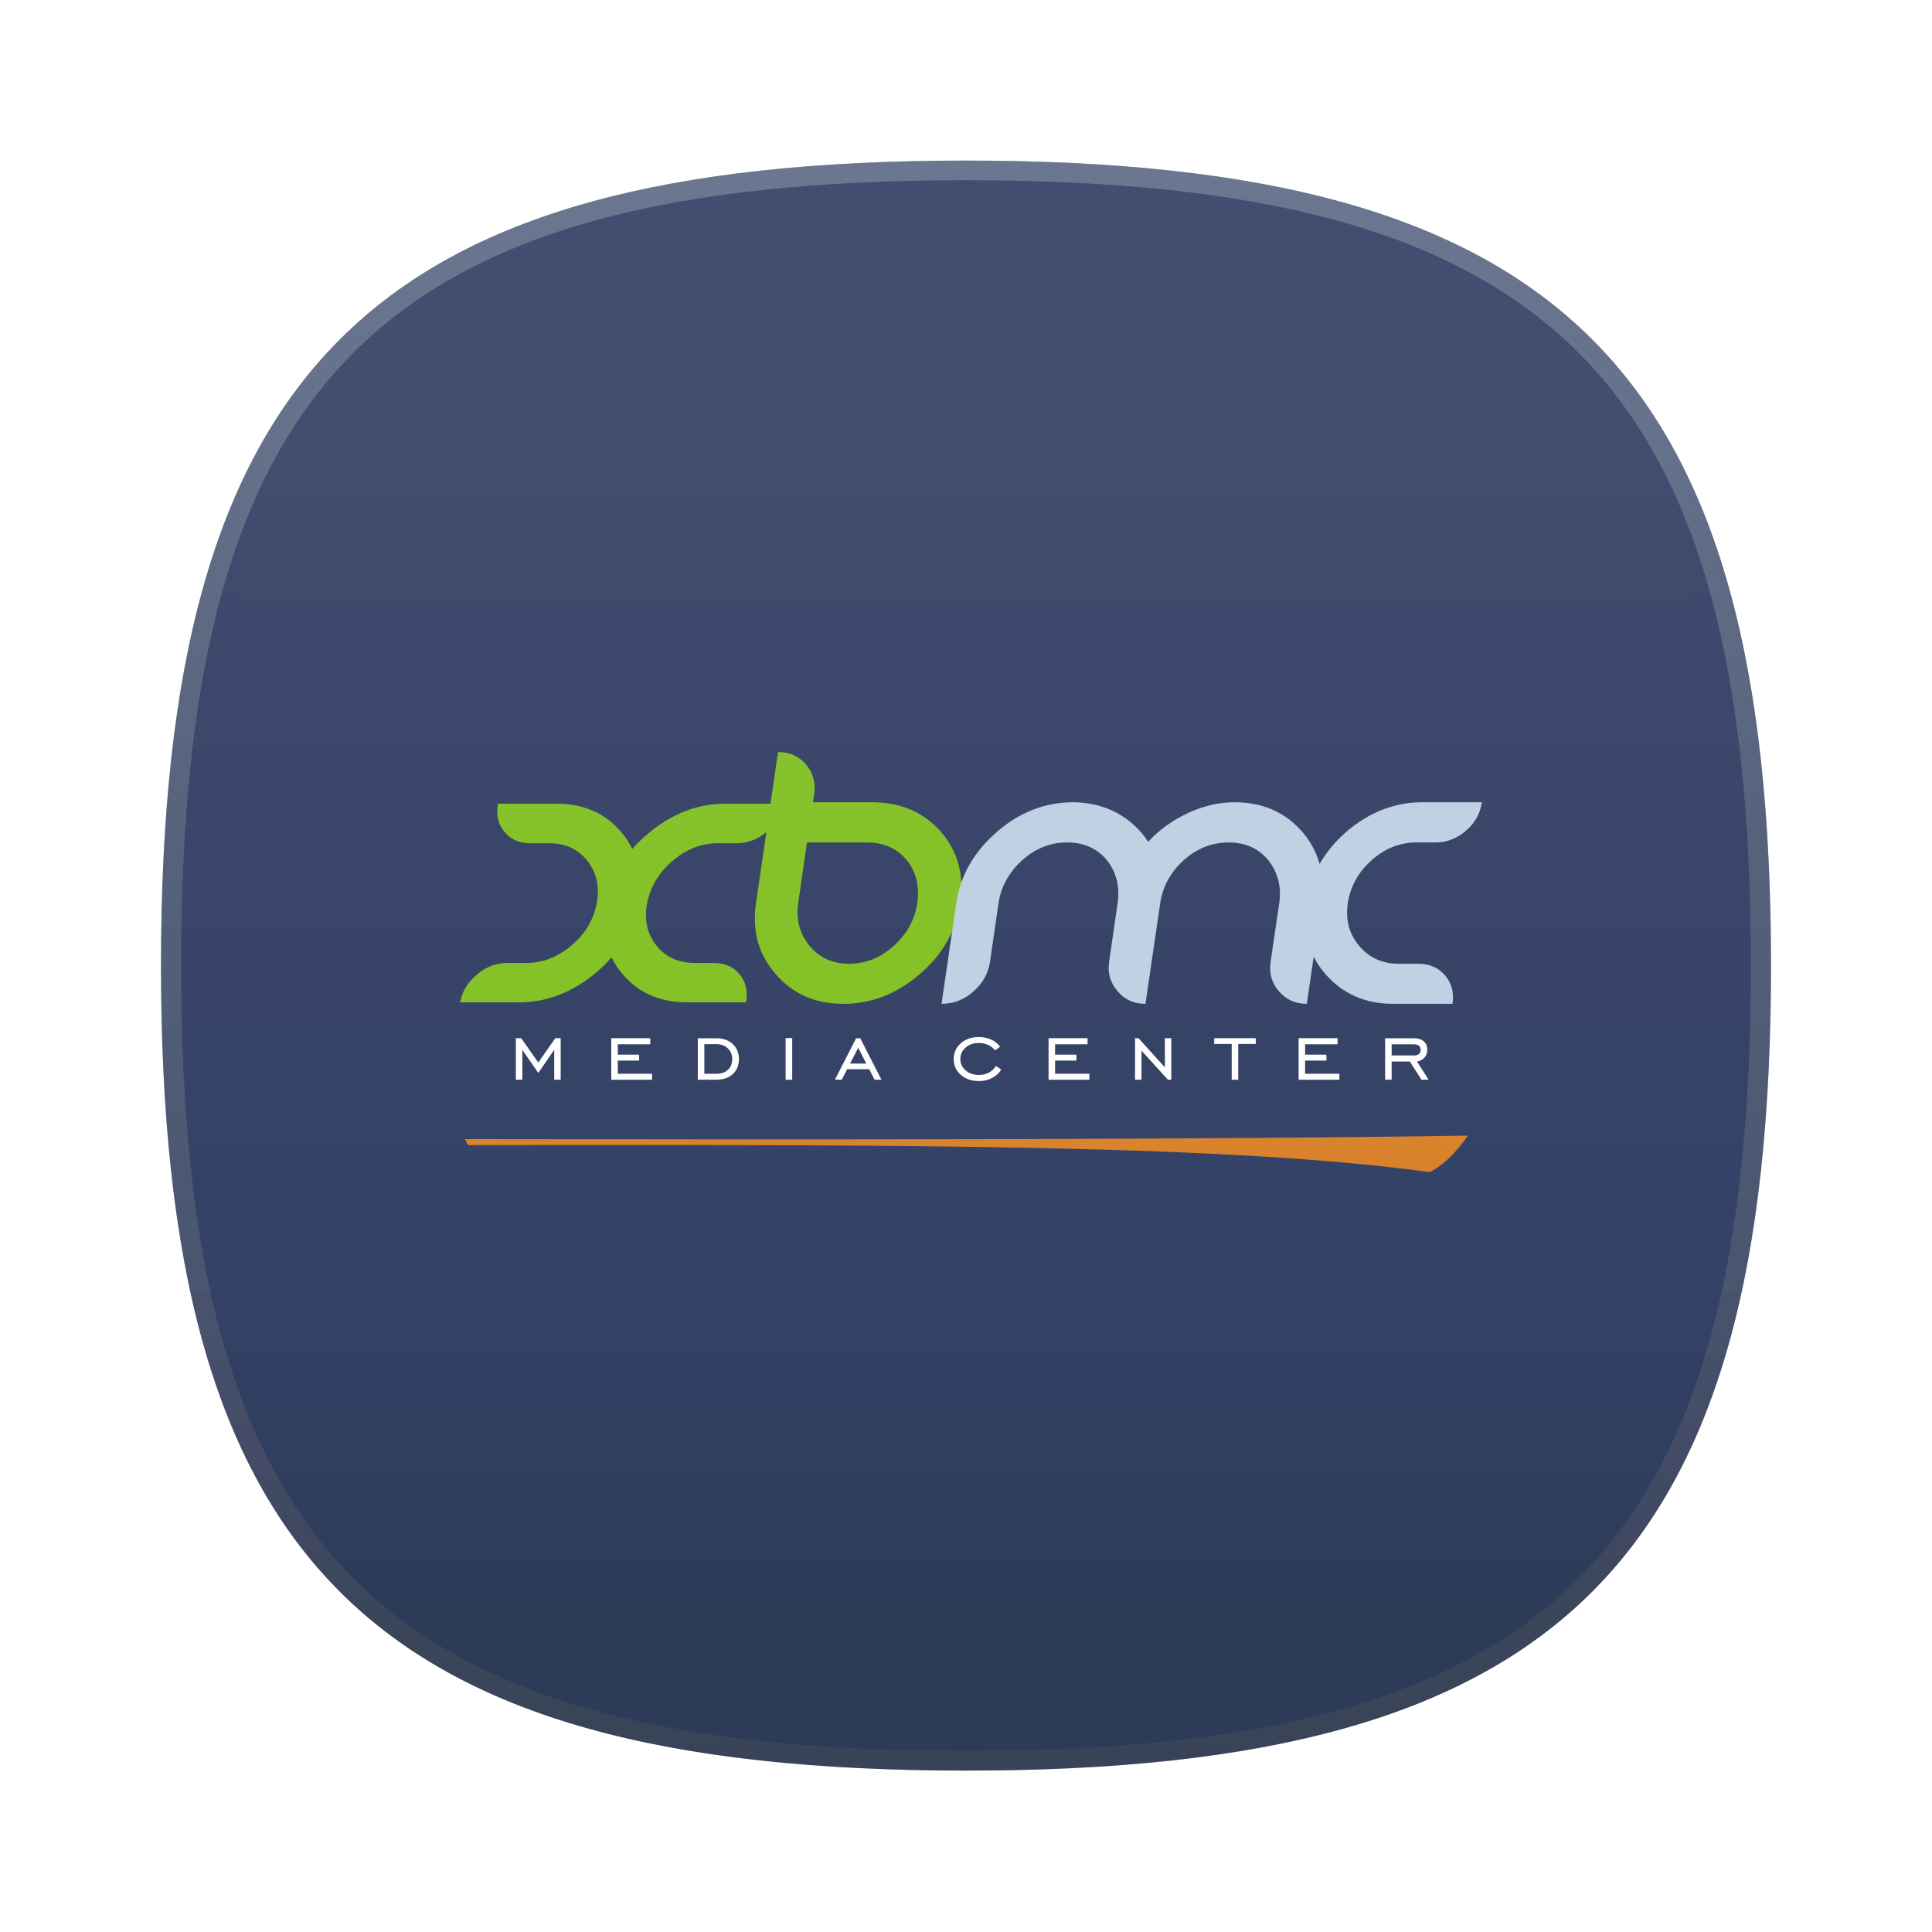
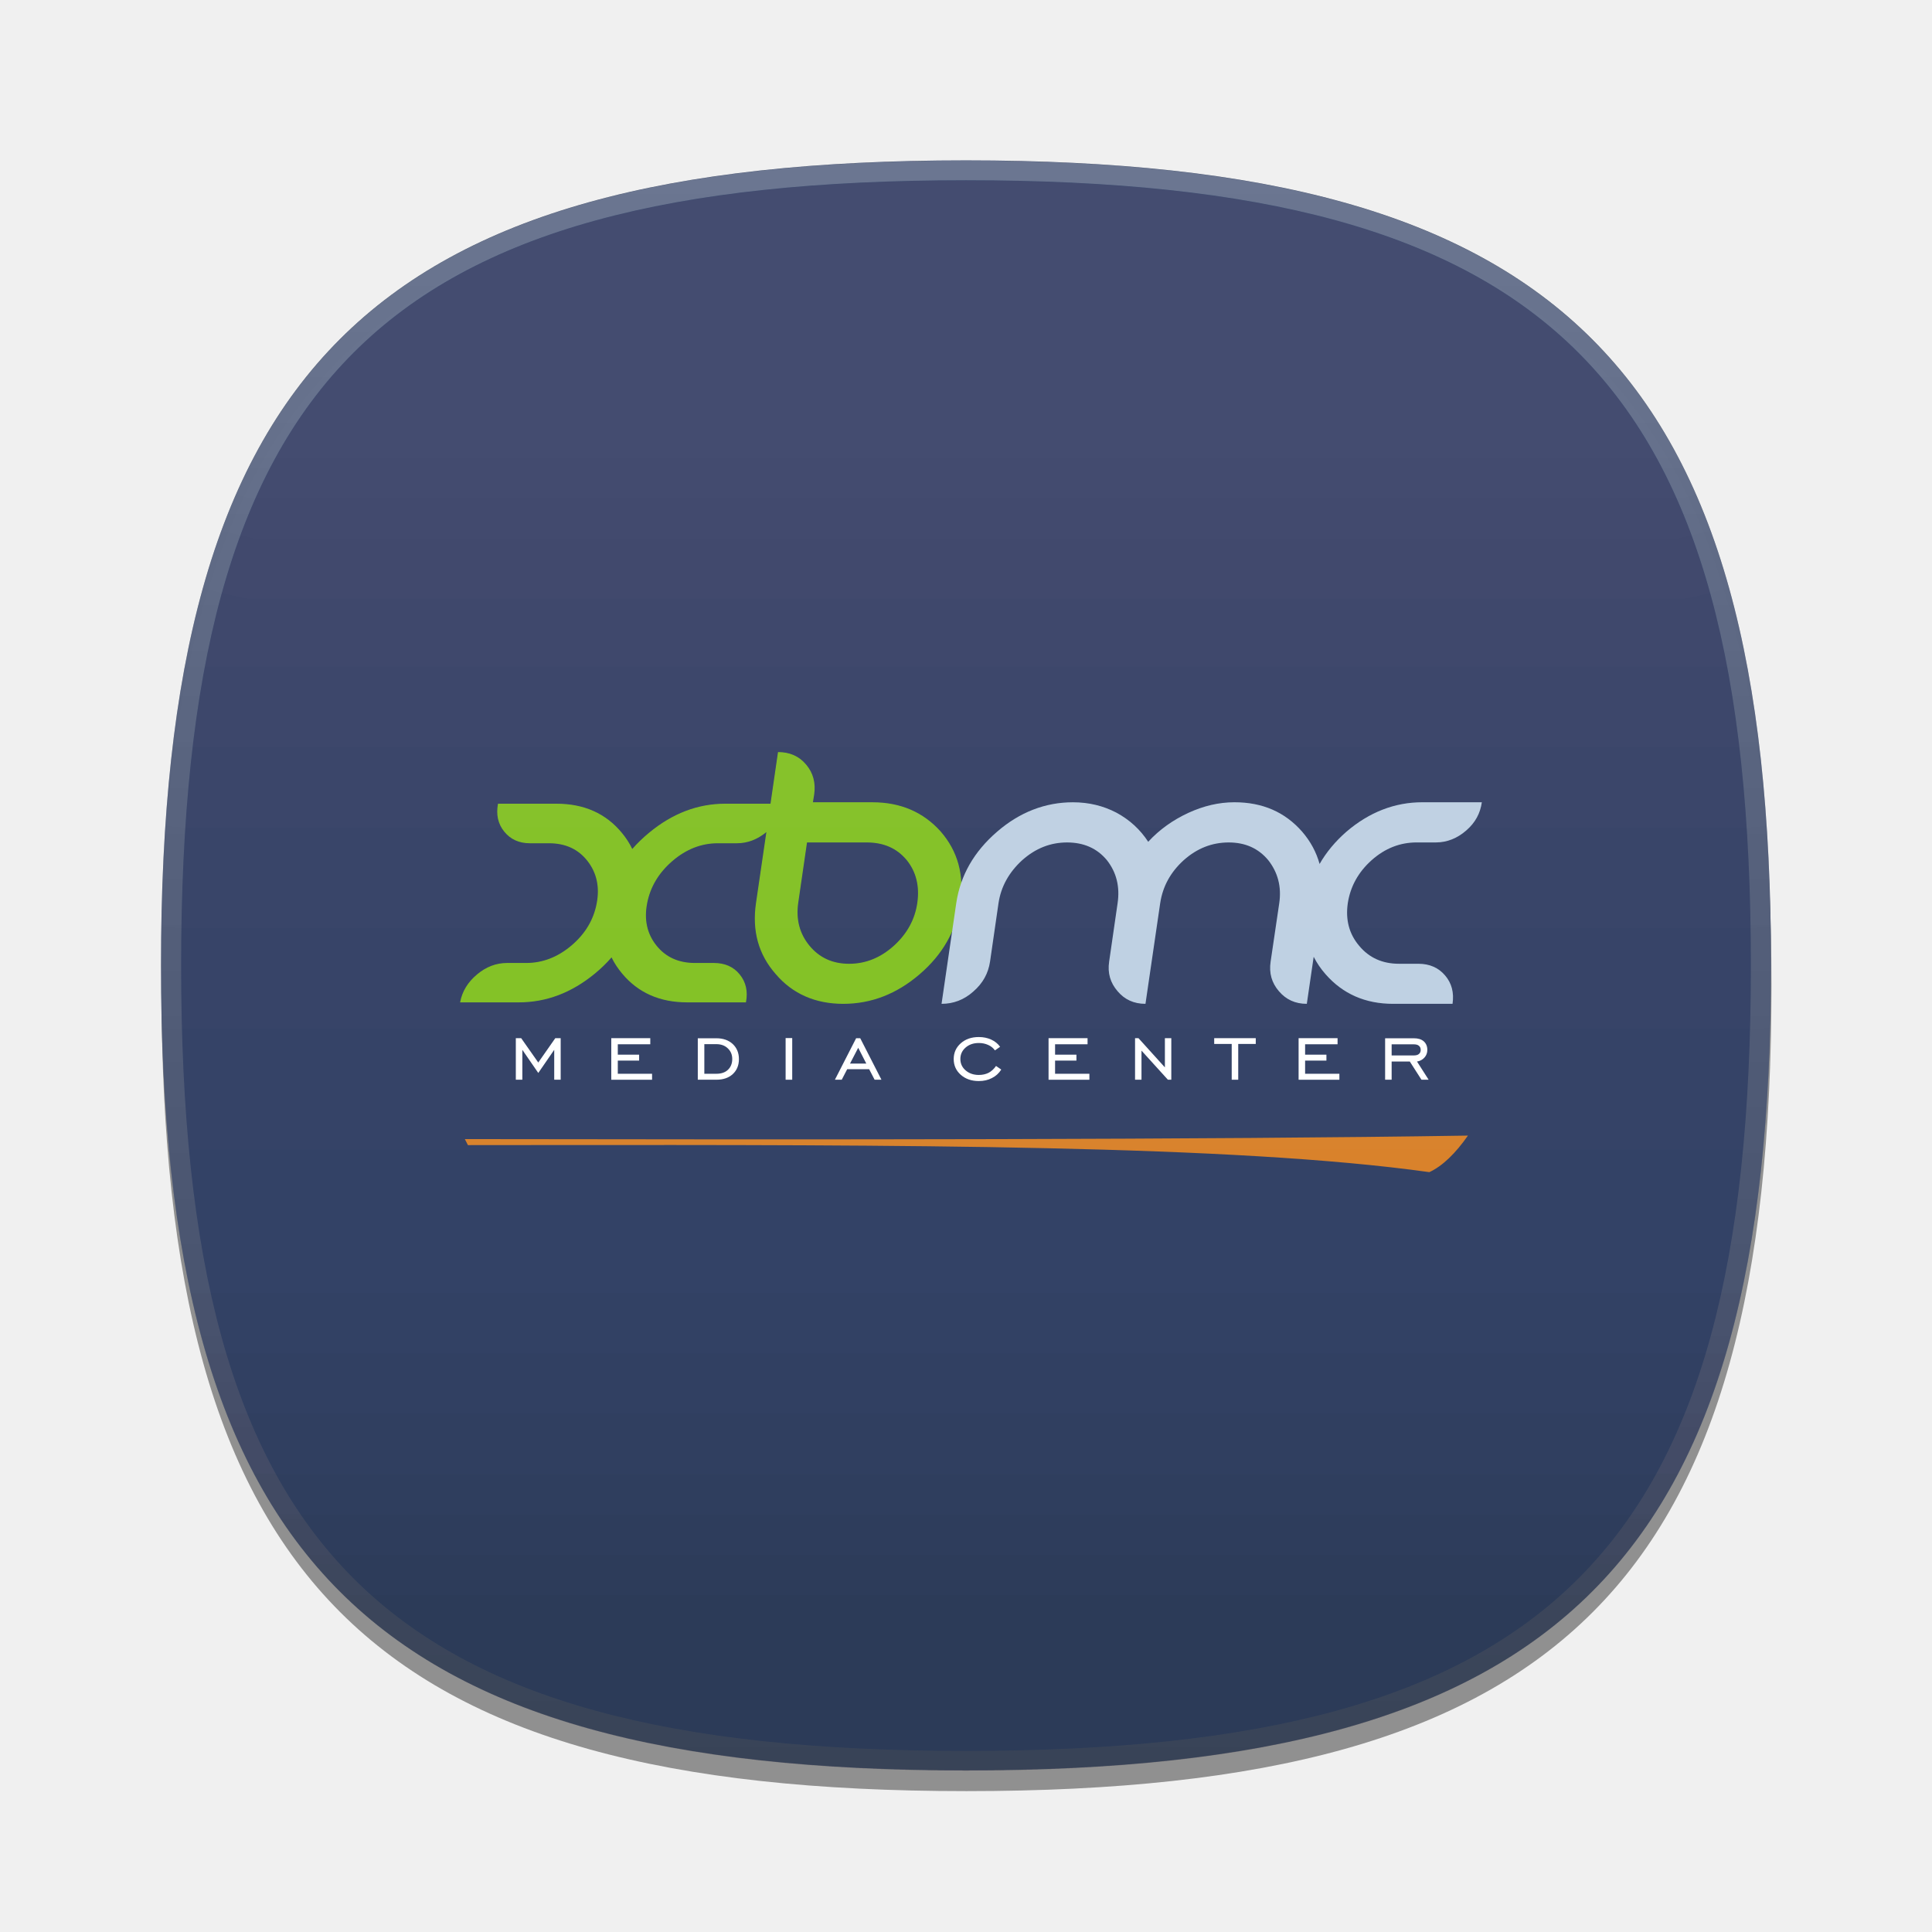
- <svg xmlns="http://www.w3.org/2000/svg" version="1.1" x="0px" y="0px" width="96px" height="96px" viewBox="0 0 96 96" enable-background="new 0 0 96 96" xml:space="preserve">
-   <defs>
- </defs>
-   <rect id="BOUNDING_BOX_1_" fill="none" width="96" height="96" />
-   <path id="SHADOW_1_" opacity="0.4" d="M88.023,49c0,29.633-10.364,40-40,40c-29.635,0-40-10.367-40-40c0-29.634,10.366-40,40-40  C77.659,9,88.023,19.365,88.023,49z" />
-   <rect x="5" y="3.75" fill="#334266" width="87" height="87.75" />
-   <path id="path24_1_" fill="#FFFFFF" d="M25.631,53.651v-2.065h0.266l0.849,1.21l0.846-1.21h0.268v2.065h-0.321v-1.486l-0.792,1.15  l-0.792-1.15v1.486H25.631z" />
-   <path id="path26_1_" fill="#FFFFFF" d="M30.374,53.651v-2.065h1.938v0.303h-1.614v0.517h1.06v0.294h-1.06v0.655h1.703v0.297H30.374z  " />
-   <path id="path28_1_" fill="#FFFFFF" d="M34.673,51.59v2.061h0.919c0.344,0,0.614-0.092,0.816-0.277s0.309-0.435,0.309-0.747  c0-0.307-0.103-0.558-0.309-0.752c-0.208-0.191-0.479-0.284-0.816-0.284H34.673z M34.998,51.883h0.594  c0.234,0,0.425,0.068,0.569,0.206c0.146,0.136,0.224,0.312,0.224,0.531c0,0.225-0.074,0.406-0.215,0.538  c-0.139,0.133-0.333,0.197-0.578,0.197h-0.594V51.883z" />
-   <path id="path30_1_" fill="#FFFFFF" d="M39.037,53.651v-2.07h0.328v2.07H39.037z" />
-   <path id="path32_1_" fill="#FFFFFF" d="M42.54,51.59l-1.054,2.061h0.34l0.27-0.523h1.092l0.271,0.523h0.34l-1.054-2.061H42.54z   M42.644,52.064l0.402,0.784h-0.809L42.644,52.064z" />
-   <path id="path34_1_" fill="#FFFFFF" d="M49.752,53.146c-0.117,0.186-0.271,0.326-0.465,0.422c-0.188,0.1-0.407,0.149-0.65,0.149  c-0.363,0-0.662-0.104-0.896-0.31c-0.233-0.206-0.352-0.467-0.352-0.783c0-0.314,0.118-0.578,0.352-0.785  c0.234-0.207,0.533-0.309,0.896-0.309c0.227,0,0.431,0.043,0.614,0.126c0.185,0.084,0.332,0.204,0.444,0.358l-0.256,0.179  c-0.085-0.117-0.196-0.209-0.338-0.271c-0.139-0.063-0.292-0.096-0.464-0.096c-0.267,0-0.484,0.076-0.657,0.226  c-0.173,0.151-0.26,0.341-0.26,0.568s0.087,0.417,0.261,0.567c0.174,0.15,0.394,0.227,0.656,0.227c0.185,0,0.344-0.037,0.488-0.108  c0.138-0.074,0.262-0.187,0.367-0.339L49.752,53.146z" />
-   <path id="path36_1_" fill="#FFFFFF" d="M52.102,53.651v-2.065h1.938v0.303h-1.614v0.517h1.061v0.294h-1.061v0.655h1.705v0.297  H52.102L52.102,53.651z" />
-   <path id="path38_1_" fill="#FFFFFF" d="M56.4,53.651v-2.065h0.17l1.313,1.452v-1.452h0.318v2.065h-0.169l-1.312-1.447v1.447H56.4  L56.4,53.651z" />
-   <path id="path42_1_" fill="#FFFFFF" d="M64.527,53.651v-2.065h1.936v0.303H64.85v0.517h1.059v0.294H64.85v0.655h1.703v0.297H64.527z  " />
-   <path id="path44_1_" fill="#FFFFFF" d="M68.826,51.59v2.061h0.324v-0.904h0.903l0.579,0.904h0.356l-0.578-0.904  c0.149-0.023,0.276-0.091,0.371-0.198c0.095-0.106,0.142-0.233,0.142-0.381c0-0.18-0.064-0.327-0.181-0.428  c-0.119-0.102-0.281-0.149-0.491-0.149H68.826z M69.15,51.892h1.102c0.109,0,0.195,0.021,0.253,0.072  c0.058,0.046,0.089,0.115,0.089,0.203c0,0.092-0.031,0.158-0.089,0.206c-0.058,0.049-0.144,0.071-0.253,0.071H69.15V51.892z" />
-   <path id="path22_1_" fill="#D9822B" d="M71.024,58.243c0.65-0.301,1.299-0.93,1.917-1.816c-12.938,0.204-32.542,0.204-49.843,0.174  c0.049,0.099,0.101,0.199,0.153,0.299c1.193-0.003,2.372-0.003,3.529-0.003C44.865,56.882,61.292,56.882,71.024,58.243" />
-   <path id="path40_1_" fill="#FFFFFF" d="M61.203,53.651v-1.778h-0.87v-0.287h2.065v0.287h-0.871v1.778H61.203z" />
-   <path id="path46_1_" fill="#82C223" d="M38.659,37.37l-0.373,2.566h-2.25c-1.366,0-2.63,0.484-3.794,1.451  c-0.305,0.253-0.58,0.517-0.824,0.799c-0.136-0.282-0.305-0.545-0.515-0.799c-0.794-0.966-1.882-1.451-3.248-1.451h-2.909  c-0.103,0.542-0.001,1.004,0.31,1.387c0.31,0.383,0.732,0.578,1.275,0.578h0.951c0.814,0,1.45,0.292,1.909,0.879  c0.459,0.589,0.614,1.294,0.459,2.107c-0.153,0.815-0.57,1.512-1.25,2.091c-0.685,0.581-1.437,0.872-2.252,0.872h-0.949  c-0.545,0-1.042,0.187-1.498,0.571c-0.456,0.382-0.737,0.841-0.839,1.386h2.916c1.367,0,2.625-0.477,3.787-1.435  c0.305-0.252,0.58-0.519,0.822-0.8c0.137,0.282,0.313,0.548,0.523,0.8c0.796,0.958,1.874,1.435,3.24,1.435h2.916  c0.104-0.545,0.001-1.004-0.309-1.386c-0.308-0.384-0.74-0.571-1.283-0.571h-0.942c-0.816,0-1.456-0.291-1.918-0.872  c-0.461-0.58-0.616-1.276-0.459-2.091c0.155-0.813,0.575-1.518,1.26-2.107c0.684-0.587,1.435-0.879,2.25-0.879h0.951  c0.532,0,1.019-0.189,1.465-0.555l-0.515,3.518c-0.204,1.389,0.12,2.564,0.982,3.541c0.84,0.987,1.978,1.475,3.351,1.475  c1.392,0,2.655-0.488,3.803-1.475c1.136-0.977,1.806-2.152,2.012-3.541c0.204-1.391-0.122-2.565-0.967-3.541  c-0.862-0.965-1.99-1.458-3.39-1.458h-2.964l0.063-0.389c0.081-0.57-0.048-1.074-0.404-1.489  C39.707,37.573,39.235,37.37,38.659,37.37z M40.1,41.861h2.97c0.832,0,1.491,0.284,1.981,0.872c0.476,0.587,0.647,1.306,0.53,2.131  c-0.118,0.824-0.509,1.531-1.156,2.122c-0.662,0.599-1.403,0.904-2.234,0.904c-0.825,0-1.482-0.305-1.973-0.904  c-0.485-0.591-0.672-1.298-0.555-2.122L40.1,41.861z" />
-   <path id="path48_1_" fill="#BDD1E3" d="M53.313,39.865c-1.373,0-2.645,0.489-3.771,1.465c-1.148,0.992-1.822,2.167-2.028,3.557  l-0.729,4.993c0.587,0,1.114-0.197,1.577-0.61c0.475-0.411,0.745-0.903,0.833-1.491l0.419-2.892c0.122-0.831,0.522-1.544,1.18-2.146  c0.663-0.589,1.402-0.88,2.228-0.88c0.83,0,1.49,0.291,1.979,0.88c0.474,0.603,0.654,1.316,0.531,2.146l-0.419,2.892  c-0.087,0.577,0.062,1.06,0.419,1.474c0.349,0.415,0.809,0.627,1.386,0.627l0.73-4.993c0.123-0.831,0.508-1.544,1.172-2.146  c0.661-0.589,1.406-0.88,2.233-0.88c0.823,0,1.474,0.291,1.965,0.88c0.474,0.603,0.67,1.316,0.546,2.146l-0.427,2.892  c-0.088,0.577,0.056,1.06,0.411,1.474c0.354,0.415,0.81,0.627,1.387,0.627l0.341-2.338c0.156,0.307,0.354,0.599,0.595,0.872  c0.856,0.976,1.974,1.466,3.352,1.466h2.953c0.08-0.551-0.037-1.023-0.372-1.413c-0.328-0.385-0.773-0.578-1.323-0.578h-0.967  c-0.825,0-1.482-0.299-1.973-0.887c-0.501-0.588-0.688-1.291-0.571-2.116c0.127-0.831,0.516-1.544,1.188-2.146  c0.663-0.589,1.41-0.88,2.235-0.88h0.959c0.548,0,1.061-0.205,1.505-0.594c0.447-0.387,0.695-0.845,0.775-1.402h-2.956  c-1.373,0-2.635,0.489-3.776,1.465c-0.557,0.488-0.998,1.021-1.33,1.601c-0.161-0.584-0.45-1.121-0.864-1.601  c-0.853-0.976-1.967-1.465-3.367-1.465c-0.775,0-1.533,0.179-2.297,0.53c-0.753,0.351-1.424,0.819-1.988,1.434  c-0.4-0.615-0.933-1.1-1.585-1.45C54.822,40.041,54.105,39.865,53.313,39.865z" />
-   <path id="CUT_AWAY_SHAPE_2_" fill="#FFFFFF" d="M0,0v96h96V0H0z M48,87.979c-29.635,0-40-10.367-40-40c0-29.634,10.365-40,40-40  c29.637,0,40,10.365,40,40C88,77.611,77.637,87.979,48,87.979z" />
-   <linearGradient id="HIGHLIGHT_RIM_2_" gradientUnits="userSpaceOnUse" x1="47.999" y1="0" x2="47.999" y2="144.667">
-     <stop offset="0" style="stop-color:#FFFFFF" />
-     <stop offset="1" style="stop-color:#000000" />
+ <svg xmlns="http://www.w3.org/2000/svg" version="1.1" width="96" height="96" viewBox="0 0 96 96" id="svg3157" xml:space="preserve">
+   <defs id="defs3159">
+     <linearGradient x1="47.999" y1="0" x2="47.999" y2="144.667" id="HIGHLIGHT_RIM_2_-6" gradientUnits="userSpaceOnUse">
+       <stop id="stop3181-3" style="stop-color:#ffffff;stop-opacity:1" offset="0" />
+       <stop id="stop3183-6" style="stop-color:#000000;stop-opacity:1" offset="1" />
+     </linearGradient>
+   </defs>
+   <linearGradient x1="47.999" y1="0" x2="47.999" y2="144.667" id="HIGHLIGHT_RIM_2_" gradientUnits="userSpaceOnUse">
+     <stop id="stop3181" style="stop-color:#ffffff;stop-opacity:1" offset="0" />
+     <stop id="stop3183" style="stop-color:#000000;stop-opacity:1" offset="1" />
  </linearGradient>
-   <path id="HIGHLIGHT_RIM_1_" fill="url(#HIGHLIGHT_RIM_2_)" fill-opacity="0.25" d="M48,7.979c-29.635,0-40,10.365-40,40  c0,29.633,10.365,40,40,40c29.637,0,40-10.367,40-40C88,18.344,77.637,7.979,48,7.979z M48,87.002c-29.159,0-39-9.848-39-39.024  C9,18.803,18.841,8.956,48,8.956c29.158,0,39,9.847,39,39.022C87,77.154,77.158,87.002,48,87.002z" />
-   <path id="SQUIRCLE_1_" display="none" fill="#FFFFFF" fill-opacity="0.05" d="M48,87.979c-29.635,0-40-10.367-40-40  c0-29.634,10.365-40,40-40c29.637,0,40,10.365,40,40C88,77.611,77.637,87.979,48,87.979z" />
-   <path opacity="0.02" d="M9.478,64.25C13.244,81.519,24.624,87.979,48,87.979c23.378,0,34.756-6.46,38.522-23.729H9.478z" />
-   <path opacity="0.02" d="M10.242,67.25C14.659,82.271,26.031,87.979,48,87.979c21.971,0,33.342-5.708,37.758-20.729H10.242z" />
-   <path opacity="0.02" d="M11.258,70.25C16.284,83.041,27.555,87.979,48,87.979c20.446,0,31.717-4.938,36.742-17.729H11.258z" />
-   <path opacity="0.02" d="M12.636,73.25C18.211,83.815,29.241,87.979,48,87.979c18.76,0,29.79-4.163,35.365-14.729H12.636z" />
-   <path opacity="0.02" d="M13.797,75.25C19.685,84.348,30.47,87.979,48,87.979c17.531,0,28.316-3.631,34.203-12.729H13.797z" />
-   <path opacity="0.02" d="M15.255,77.25C21.396,84.878,31.821,87.979,48,87.979c16.18,0,26.604-3.101,32.745-10.729H15.255z" />
-   <path fill-opacity="0.02" d="M17.059,79.25c6.305,6.177,16.254,8.729,30.941,8.729c14.688,0,24.638-2.552,30.942-8.729H17.059z" />
-   <path opacity="0.01" fill="#FFFFFF" d="M48,8.979c-29.635,0-40,10.365-40,40c0,2.888,0.102,5.588,0.307,8.119l0.219,0.02h78.958  l0.21-0.019c0.205-2.531,0.307-5.23,0.307-8.12C88,19.344,77.637,8.979,48,8.979z" />
-   <path opacity="0.01" fill="#FFFFFF" d="M48,7.979c-29.635,0-40,10.365-40,40c0,1.051,0.017,2.073,0.043,3.077l0.701,0.062H87.26  l0.697-0.063C87.983,50.051,88,49.029,88,47.978C88,18.344,77.637,7.979,48,7.979z" />
-   <path opacity="0.01" fill="#FFFFFF" d="M8.965,46.116h78.072l0.941-0.084C87.521,17.897,76.975,7.979,48,7.979  c-28.973,0-39.521,9.919-39.978,38.054L8.965,46.116z" />
-   <path opacity="0.01" fill="#FFFFFF" d="M9.186,41.116h77.628l0.961-0.086C86.147,16.713,75.187,7.979,48,7.979  c-27.185,0-38.147,8.735-39.775,33.053L9.186,41.116z" />
-   <path opacity="0.01" fill="#FFFFFF" d="M9.186,37.116h77.628c0.201,0,0.397-0.036,0.594-0.066C84.854,15.753,73.648,7.979,48,7.979  c-25.646,0-36.854,7.774-39.408,29.072C8.789,37.08,8.984,37.116,9.186,37.116z" />
-   <path opacity="0.01" fill="#FFFFFF" d="M48,7.979c-24.004,0-35.363,6.805-38.814,25.138h77.628C83.363,14.783,72.006,7.979,48,7.979  z" />
-   <path opacity="0.01" fill="#FFFFFF" d="M84.074,29.67l1.6-0.376c0.083-0.02,0.158-0.058,0.239-0.084  C81.605,13.805,70.22,7.979,48,7.979c-22.218,0-33.604,5.827-37.913,21.231c0.081,0.026,0.156,0.064,0.239,0.084l1.599,0.376  c0.226,0.053,0.456,0.08,0.688,0.08h70.773C83.618,29.75,83.849,29.723,84.074,29.67z" />
-   <path opacity="0.01" fill="#FFFFFF" d="M12.613,26.75h70.773l1.6-0.376C80.091,13.093,68.794,7.979,48,7.979  c-20.792,0-32.09,5.115-36.986,18.395L12.613,26.75z" />
-   <path opacity="0.01" fill="#FFFFFF" d="M12.613,24.75h70.773c0.305,0,0.595-0.081,0.86-0.208C78.999,12.621,67.81,7.979,48,7.979  c-19.808,0-30.998,4.643-36.247,16.563C12.019,24.669,12.309,24.75,12.613,24.75z" />
-   <path opacity="0.01" fill="#FFFFFF" d="M83.387,22.75C77.82,12.153,66.786,7.979,48,7.979c-18.785,0-29.819,4.174-35.387,14.771  H83.387z" />
+   <path d="m 48,87.979 c -29.635,0 -40,-10.367 -40,-40 0,-29.634 10.365,-40 40,-40 29.637,0 40,10.365 40,40 0,29.632 -10.363,40 -40,40 z" id="SQUIRCLE_1_" style="fill:#ffffff;fill-opacity:0.05;display:none" />
+   <g id="layer1" style="display:inline">
+     <rect width="96" height="96" x="0" y="0" id="BOUNDING_BOX_1_" style="fill:none" />
+     <path d="m 88.023,49 c 0,29.633 -10.364,40 -40,40 -29.635,0 -40,-10.367 -40,-40 0,-29.634 10.366,-40 40,-40 29.636,0 40,10.365 40,40 z" id="SHADOW_1_" style="opacity:0.4" />
+     <path d="m 48,7.969 c -29.635,0 -40,10.366 -40,40 0,29.633 10.365,40 40,40 29.637,0 40,-10.368 40,-40 0,-29.635 -10.363,-40 -40,-40 z" id="rect3163" style="fill:#334266" />
+     <path d="m 25.631,53.651 v -2.065 h 0.266 l 0.849,1.21 0.846,-1.21 h 0.268 v 2.065 h -0.321 v -1.486 l -0.792,1.15 -0.792,-1.15 v 1.486 h -0.324 z" id="path24_1_" style="fill:#ffffff" />
+     <path d="m 30.374,53.651 v -2.065 h 1.938 v 0.303 h -1.614 v 0.517 h 1.06 V 52.7 h -1.06 v 0.655 h 1.703 v 0.297 h -2.027 z" id="path26_1_" style="fill:#ffffff" />
+     <path d="m 34.673,51.59 v 2.061 h 0.919 c 0.344,0 0.614,-0.092 0.816,-0.277 0.202,-0.185 0.309,-0.435 0.309,-0.747 0,-0.307 -0.103,-0.558 -0.309,-0.752 -0.208,-0.191 -0.479,-0.284 -0.816,-0.284 h -0.919 z m 0.325,0.293 h 0.594 c 0.234,0 0.425,0.068 0.569,0.206 0.146,0.136 0.224,0.312 0.224,0.531 0,0.225 -0.074,0.406 -0.215,0.538 -0.139,0.133 -0.333,0.197 -0.578,0.197 h -0.594 v -1.472 z" id="path28_1_" style="fill:#ffffff" />
+     <path d="m 39.037,53.651 v -2.07 h 0.328 v 2.07 h -0.328 z" id="path30_1_" style="fill:#ffffff" />
+     <path d="m 42.54,51.59 -1.054,2.061 h 0.34 l 0.27,-0.523 h 1.092 l 0.271,0.523 h 0.34 L 42.745,51.59 H 42.54 z m 0.104,0.474 0.402,0.784 h -0.809 l 0.407,-0.784 z" id="path32_1_" style="fill:#ffffff" />
+     <path d="m 49.752,53.146 c -0.117,0.186 -0.271,0.326 -0.465,0.422 -0.188,0.1 -0.407,0.149 -0.65,0.149 -0.363,0 -0.662,-0.104 -0.896,-0.31 -0.233,-0.206 -0.352,-0.467 -0.352,-0.783 0,-0.314 0.118,-0.578 0.352,-0.785 0.234,-0.207 0.533,-0.309 0.896,-0.309 0.227,0 0.431,0.043 0.614,0.126 0.185,0.084 0.332,0.204 0.444,0.358 l -0.256,0.179 c -0.085,-0.117 -0.196,-0.209 -0.338,-0.271 -0.139,-0.063 -0.292,-0.096 -0.464,-0.096 -0.267,0 -0.484,0.076 -0.657,0.226 -0.173,0.151 -0.26,0.341 -0.26,0.568 0,0.227 0.087,0.417 0.261,0.567 0.174,0.15 0.394,0.227 0.656,0.227 0.185,0 0.344,-0.037 0.488,-0.108 0.138,-0.074 0.262,-0.187 0.367,-0.339 l 0.26,0.179 z" id="path34_1_" style="fill:#ffffff" />
+     <path d="m 52.102,53.651 v -2.065 h 1.938 v 0.303 h -1.614 v 0.517 h 1.061 V 52.7 h -1.061 v 0.655 h 1.705 v 0.297 h -2.029 l 0,-10e-4 z" id="path36_1_" style="fill:#ffffff" />
+     <path d="m 56.4,53.651 v -2.065 h 0.17 l 1.313,1.452 v -1.452 h 0.318 v 2.065 H 58.032 L 56.72,52.204 v 1.447 H 56.4 l 0,0 z" id="path38_1_" style="fill:#ffffff" />
+     <path d="m 64.527,53.651 v -2.065 h 1.936 v 0.303 H 64.85 v 0.517 h 1.059 V 52.7 H 64.85 v 0.655 h 1.703 v 0.297 h -2.026 z" id="path42_1_" style="fill:#ffffff" />
+     <path d="m 68.826,51.59 v 2.061 h 0.324 v -0.904 h 0.903 l 0.579,0.904 h 0.356 L 70.41,52.747 c 0.149,-0.023 0.276,-0.091 0.371,-0.198 0.095,-0.106 0.142,-0.233 0.142,-0.381 0,-0.18 -0.064,-0.327 -0.181,-0.428 -0.119,-0.102 -0.281,-0.149 -0.491,-0.149 h -1.425 z m 0.324,0.302 h 1.102 c 0.109,0 0.195,0.021 0.253,0.072 0.058,0.046 0.089,0.115 0.089,0.203 0,0.092 -0.031,0.158 -0.089,0.206 -0.058,0.049 -0.144,0.071 -0.253,0.071 H 69.15 v -0.552 z" id="path44_1_" style="fill:#ffffff" />
+     <path d="m 71.024,58.243 c 0.65,-0.301 1.299,-0.93 1.917,-1.816 -12.938,0.204 -32.542,0.204 -49.843,0.174 0.049,0.099 0.101,0.199 0.153,0.299 1.193,-0.003 2.372,-0.003 3.529,-0.003 18.085,-0.015 34.512,-0.015 44.244,1.346" id="path22_1_" style="fill:#d9822b" />
+     <path d="m 61.203,53.651 v -1.778 h -0.87 v -0.287 h 2.065 v 0.287 h -0.871 v 1.778 h -0.324 z" id="path40_1_" style="fill:#ffffff" />
+     <path d="m 38.659,37.37 -0.373,2.566 h -2.25 c -1.366,0 -2.63,0.484 -3.794,1.451 -0.305,0.253 -0.58,0.517 -0.824,0.799 -0.136,-0.282 -0.305,-0.545 -0.515,-0.799 -0.794,-0.966 -1.882,-1.451 -3.248,-1.451 h -2.909 c -0.103,0.542 -10e-4,1.004 0.31,1.387 0.31,0.383 0.732,0.578 1.275,0.578 h 0.951 c 0.814,0 1.45,0.292 1.909,0.879 0.459,0.589 0.614,1.294 0.459,2.107 -0.153,0.815 -0.57,1.512 -1.25,2.091 -0.685,0.581 -1.437,0.872 -2.252,0.872 h -0.949 c -0.545,0 -1.042,0.187 -1.498,0.571 -0.456,0.382 -0.737,0.841 -0.839,1.386 h 2.916 c 1.367,0 2.625,-0.477 3.787,-1.435 0.305,-0.252 0.58,-0.519 0.822,-0.8 0.137,0.282 0.313,0.548 0.523,0.8 0.796,0.958 1.874,1.435 3.24,1.435 h 2.916 c 0.104,-0.545 10e-4,-1.004 -0.309,-1.386 -0.308,-0.384 -0.74,-0.571 -1.283,-0.571 h -0.942 c -0.816,0 -1.456,-0.291 -1.918,-0.872 -0.461,-0.58 -0.616,-1.276 -0.459,-2.091 0.155,-0.813 0.575,-1.518 1.26,-2.107 0.684,-0.587 1.435,-0.879 2.25,-0.879 h 0.951 c 0.532,0 1.019,-0.189 1.465,-0.555 l -0.515,3.518 c -0.204,1.389 0.12,2.564 0.982,3.541 0.84,0.987 1.978,1.475 3.351,1.475 1.392,0 2.655,-0.488 3.803,-1.475 1.136,-0.977 1.806,-2.152 2.012,-3.541 0.204,-1.391 -0.122,-2.565 -0.967,-3.541 -0.862,-0.965 -1.99,-1.458 -3.39,-1.458 h -2.964 l 0.063,-0.389 c 0.081,-0.57 -0.048,-1.074 -0.404,-1.489 -0.345,-0.414 -0.817,-0.617 -1.393,-0.617 z m 1.441,4.491 h 2.97 c 0.832,0 1.491,0.284 1.981,0.872 0.476,0.587 0.647,1.306 0.53,2.131 -0.118,0.824 -0.509,1.531 -1.156,2.122 -0.662,0.599 -1.403,0.904 -2.234,0.904 -0.825,0 -1.482,-0.305 -1.973,-0.904 -0.485,-0.591 -0.672,-1.298 -0.555,-2.122 L 40.1,41.861 z" id="path46_1_" style="fill:#82c223" />
+     <path d="m 53.313,39.865 c -1.373,0 -2.645,0.489 -3.771,1.465 -1.148,0.992 -1.822,2.167 -2.028,3.557 l -0.729,4.993 c 0.587,0 1.114,-0.197 1.577,-0.61 0.475,-0.411 0.745,-0.903 0.833,-1.491 l 0.419,-2.892 c 0.122,-0.831 0.522,-1.544 1.18,-2.146 0.663,-0.589 1.402,-0.88 2.228,-0.88 0.83,0 1.49,0.291 1.979,0.88 0.474,0.603 0.654,1.316 0.531,2.146 l -0.419,2.892 c -0.087,0.577 0.062,1.06 0.419,1.474 0.349,0.415 0.809,0.627 1.386,0.627 l 0.73,-4.993 c 0.123,-0.831 0.508,-1.544 1.172,-2.146 0.661,-0.589 1.406,-0.88 2.233,-0.88 0.823,0 1.474,0.291 1.965,0.88 0.474,0.603 0.67,1.316 0.546,2.146 l -0.427,2.892 c -0.088,0.577 0.056,1.06 0.411,1.474 0.354,0.415 0.81,0.627 1.387,0.627 l 0.341,-2.338 c 0.156,0.307 0.354,0.599 0.595,0.872 0.856,0.976 1.974,1.466 3.352,1.466 h 2.953 c 0.08,-0.551 -0.037,-1.023 -0.372,-1.413 -0.328,-0.385 -0.773,-0.578 -1.323,-0.578 h -0.967 c -0.825,0 -1.482,-0.299 -1.973,-0.887 -0.501,-0.588 -0.688,-1.291 -0.571,-2.116 0.127,-0.831 0.516,-1.544 1.188,-2.146 0.663,-0.589 1.41,-0.88 2.235,-0.88 h 0.959 c 0.548,0 1.061,-0.205 1.505,-0.594 0.447,-0.387 0.695,-0.845 0.775,-1.402 h -2.956 c -1.373,0 -2.635,0.489 -3.776,1.465 -0.557,0.488 -0.998,1.021 -1.33,1.601 -0.161,-0.584 -0.45,-1.121 -0.864,-1.601 -0.853,-0.976 -1.967,-1.465 -3.367,-1.465 -0.775,0 -1.533,0.179 -2.297,0.53 -0.753,0.351 -1.424,0.819 -1.988,1.434 -0.4,-0.615 -0.933,-1.1 -1.585,-1.45 -0.647,-0.337 -1.364,-0.513 -2.156,-0.513 z" id="path48_1_" style="fill:#bdd1e3" />
+     <path d="m 48,7.979 c -29.635,0 -40,10.365 -40,40 0,29.633 10.365,40 40,40 29.637,0 40,-10.367 40,-40 0,-29.635 -10.363,-40 -40,-40 z m 0,79.023 C 18.841,87.002 9,77.154 9,47.978 9,18.803 18.841,8.956 48,8.956 c 29.158,0 39,9.847 39,39.022 0,29.176 -9.842,39.024 -39,39.024 z" id="HIGHLIGHT_RIM_1_" style="fill:url(#HIGHLIGHT_RIM_2_-6);fill-opacity:0.25" />
+     <path d="M 9.478,64.25 C 13.244,81.519 24.624,87.979 48,87.979 c 23.378,0 34.756,-6.46 38.522,-23.729 H 9.478 z" id="path3187" style="opacity:0.02" />
+     <path d="M 10.242,67.25 C 14.659,82.271 26.031,87.979 48,87.979 c 21.971,0 33.342,-5.708 37.758,-20.729 H 10.242 z" id="path3189" style="opacity:0.02" />
+     <path d="M 11.258,70.25 C 16.284,83.041 27.555,87.979 48,87.979 c 20.446,0 31.717,-4.938 36.742,-17.729 H 11.258 z" id="path3191" style="opacity:0.02" />
+     <path d="M 12.636,73.25 C 18.211,83.815 29.241,87.979 48,87.979 c 18.76,0 29.79,-4.163 35.365,-14.729 H 12.636 z" id="path3193" style="opacity:0.02" />
+     <path d="M 13.797,75.25 C 19.685,84.348 30.47,87.979 48,87.979 c 17.531,0 28.316,-3.631 34.203,-12.729 H 13.797 z" id="path3195" style="opacity:0.02" />
+     <path d="m 15.255,77.25 c 6.141,7.628 16.566,10.729 32.745,10.729 16.18,0 26.604,-3.101 32.745,-10.729 h -65.49 z" id="path3197" style="opacity:0.02" />
+     <path d="m 17.059,79.25 c 6.305,6.177 16.254,8.729 30.941,8.729 14.688,0 24.638,-2.552 30.942,-8.729 H 17.059 z" id="path3199" style="fill-opacity:0.02" />
+     <path d="m 48,8.979 c -29.635,0 -40,10.365 -40,40 0,2.888 0.102,5.588 0.307,8.119 l 0.219,0.02 h 78.958 l 0.21,-0.019 c 0.205,-2.531 0.307,-5.23 0.307,-8.12 C 88,19.344 77.637,8.979 48,8.979 z" id="path3201" style="opacity:0.01;fill:#ffffff" />
+     <path d="m 48,7.979 c -29.635,0 -40,10.365 -40,40 0,1.051 0.017,2.073 0.043,3.077 l 0.701,0.062 H 87.26 l 0.697,-0.063 C 87.983,50.051 88,49.029 88,47.978 88,18.344 77.637,7.979 48,7.979 z" id="path3203" style="opacity:0.01;fill:#ffffff" />
+     <path d="m 8.965,46.116 h 78.072 l 0.941,-0.084 C 87.521,17.897 76.975,7.979 48,7.979 19.027,7.979 8.479,17.898 8.022,46.033 l 0.943,0.083 z" id="path3205" style="opacity:0.01;fill:#ffffff" />
+     <path d="M 9.186,41.116 H 86.814 L 87.775,41.03 C 86.147,16.713 75.187,7.979 48,7.979 20.815,7.979 9.853,16.714 8.225,41.032 l 0.961,0.084 z" id="path3207" style="opacity:0.01;fill:#ffffff" />
+     <path d="m 9.186,37.116 h 77.628 c 0.201,0 0.397,-0.036 0.594,-0.066 C 84.854,15.753 73.648,7.979 48,7.979 c -25.646,0 -36.854,7.774 -39.408,29.072 0.197,0.029 0.392,0.065 0.594,0.065 z" id="path3209" style="opacity:0.01;fill:#ffffff" />
+     <path d="m 48,7.979 c -24.004,0 -35.363,6.805 -38.814,25.138 H 86.814 C 83.363,14.783 72.006,7.979 48,7.979 z" id="path3211" style="opacity:0.01;fill:#ffffff" />
+     <path d="m 84.074,29.67 1.6,-0.376 c 0.083,-0.02 0.158,-0.058 0.239,-0.084 C 81.605,13.805 70.22,7.979 48,7.979 c -22.218,0 -33.604,5.827 -37.913,21.231 0.081,0.026 0.156,0.064 0.239,0.084 l 1.599,0.376 c 0.226,0.053 0.456,0.08 0.688,0.08 h 70.773 c 0.232,0 0.463,-0.027 0.688,-0.08 z" id="path3213" style="opacity:0.01;fill:#ffffff" />
+     <path d="m 12.613,26.75 h 70.773 l 1.6,-0.376 C 80.091,13.093 68.794,7.979 48,7.979 c -20.792,0 -32.09,5.115 -36.986,18.395 l 1.599,0.376 z" id="path3215" style="opacity:0.01;fill:#ffffff" />
+     <path d="m 12.613,24.75 h 70.773 c 0.305,0 0.595,-0.081 0.86,-0.208 C 78.999,12.621 67.81,7.979 48,7.979 c -19.808,0 -30.998,4.643 -36.247,16.563 0.266,0.127 0.556,0.208 0.86,0.208 z" id="path3217" style="opacity:0.01;fill:#ffffff" />
+     <path d="M 83.387,22.75 C 77.82,12.153 66.786,7.979 48,7.979 29.215,7.979 18.181,12.153 12.613,22.75 h 70.774 z" id="path3219" style="opacity:0.01;fill:#ffffff" />
+   </g>
+   <g id="layer2" style="display:inline" />
</svg>
